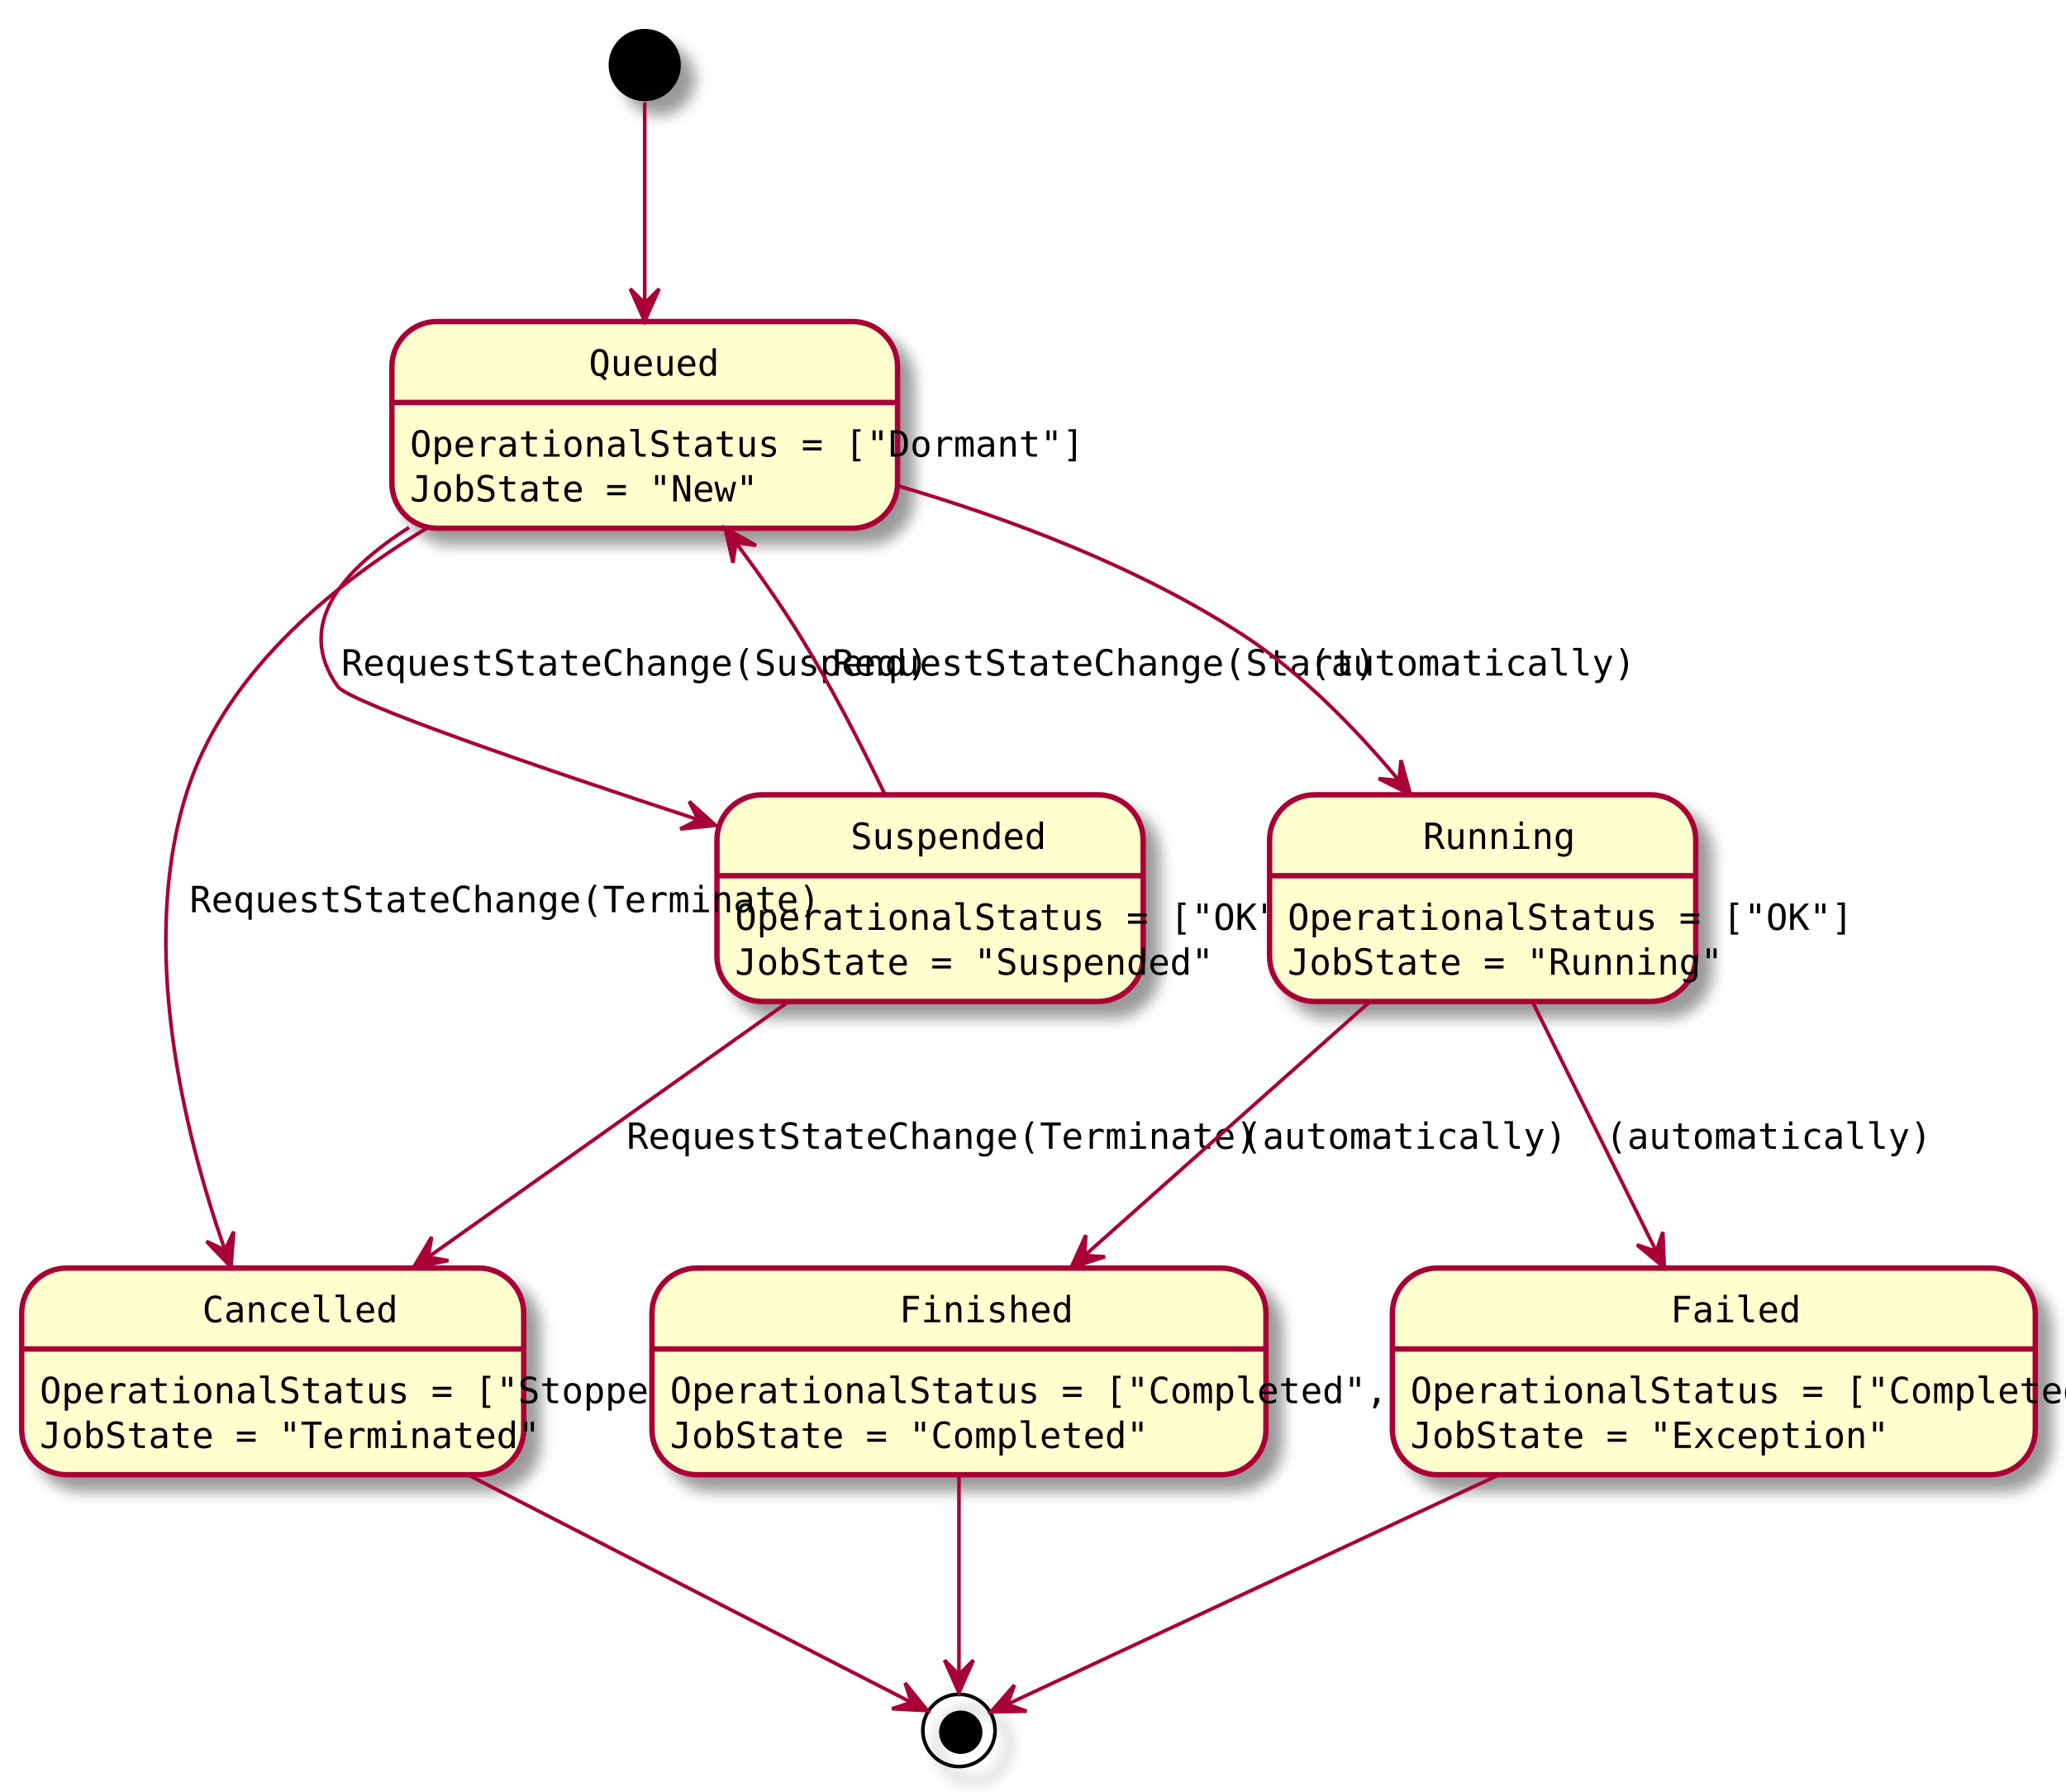
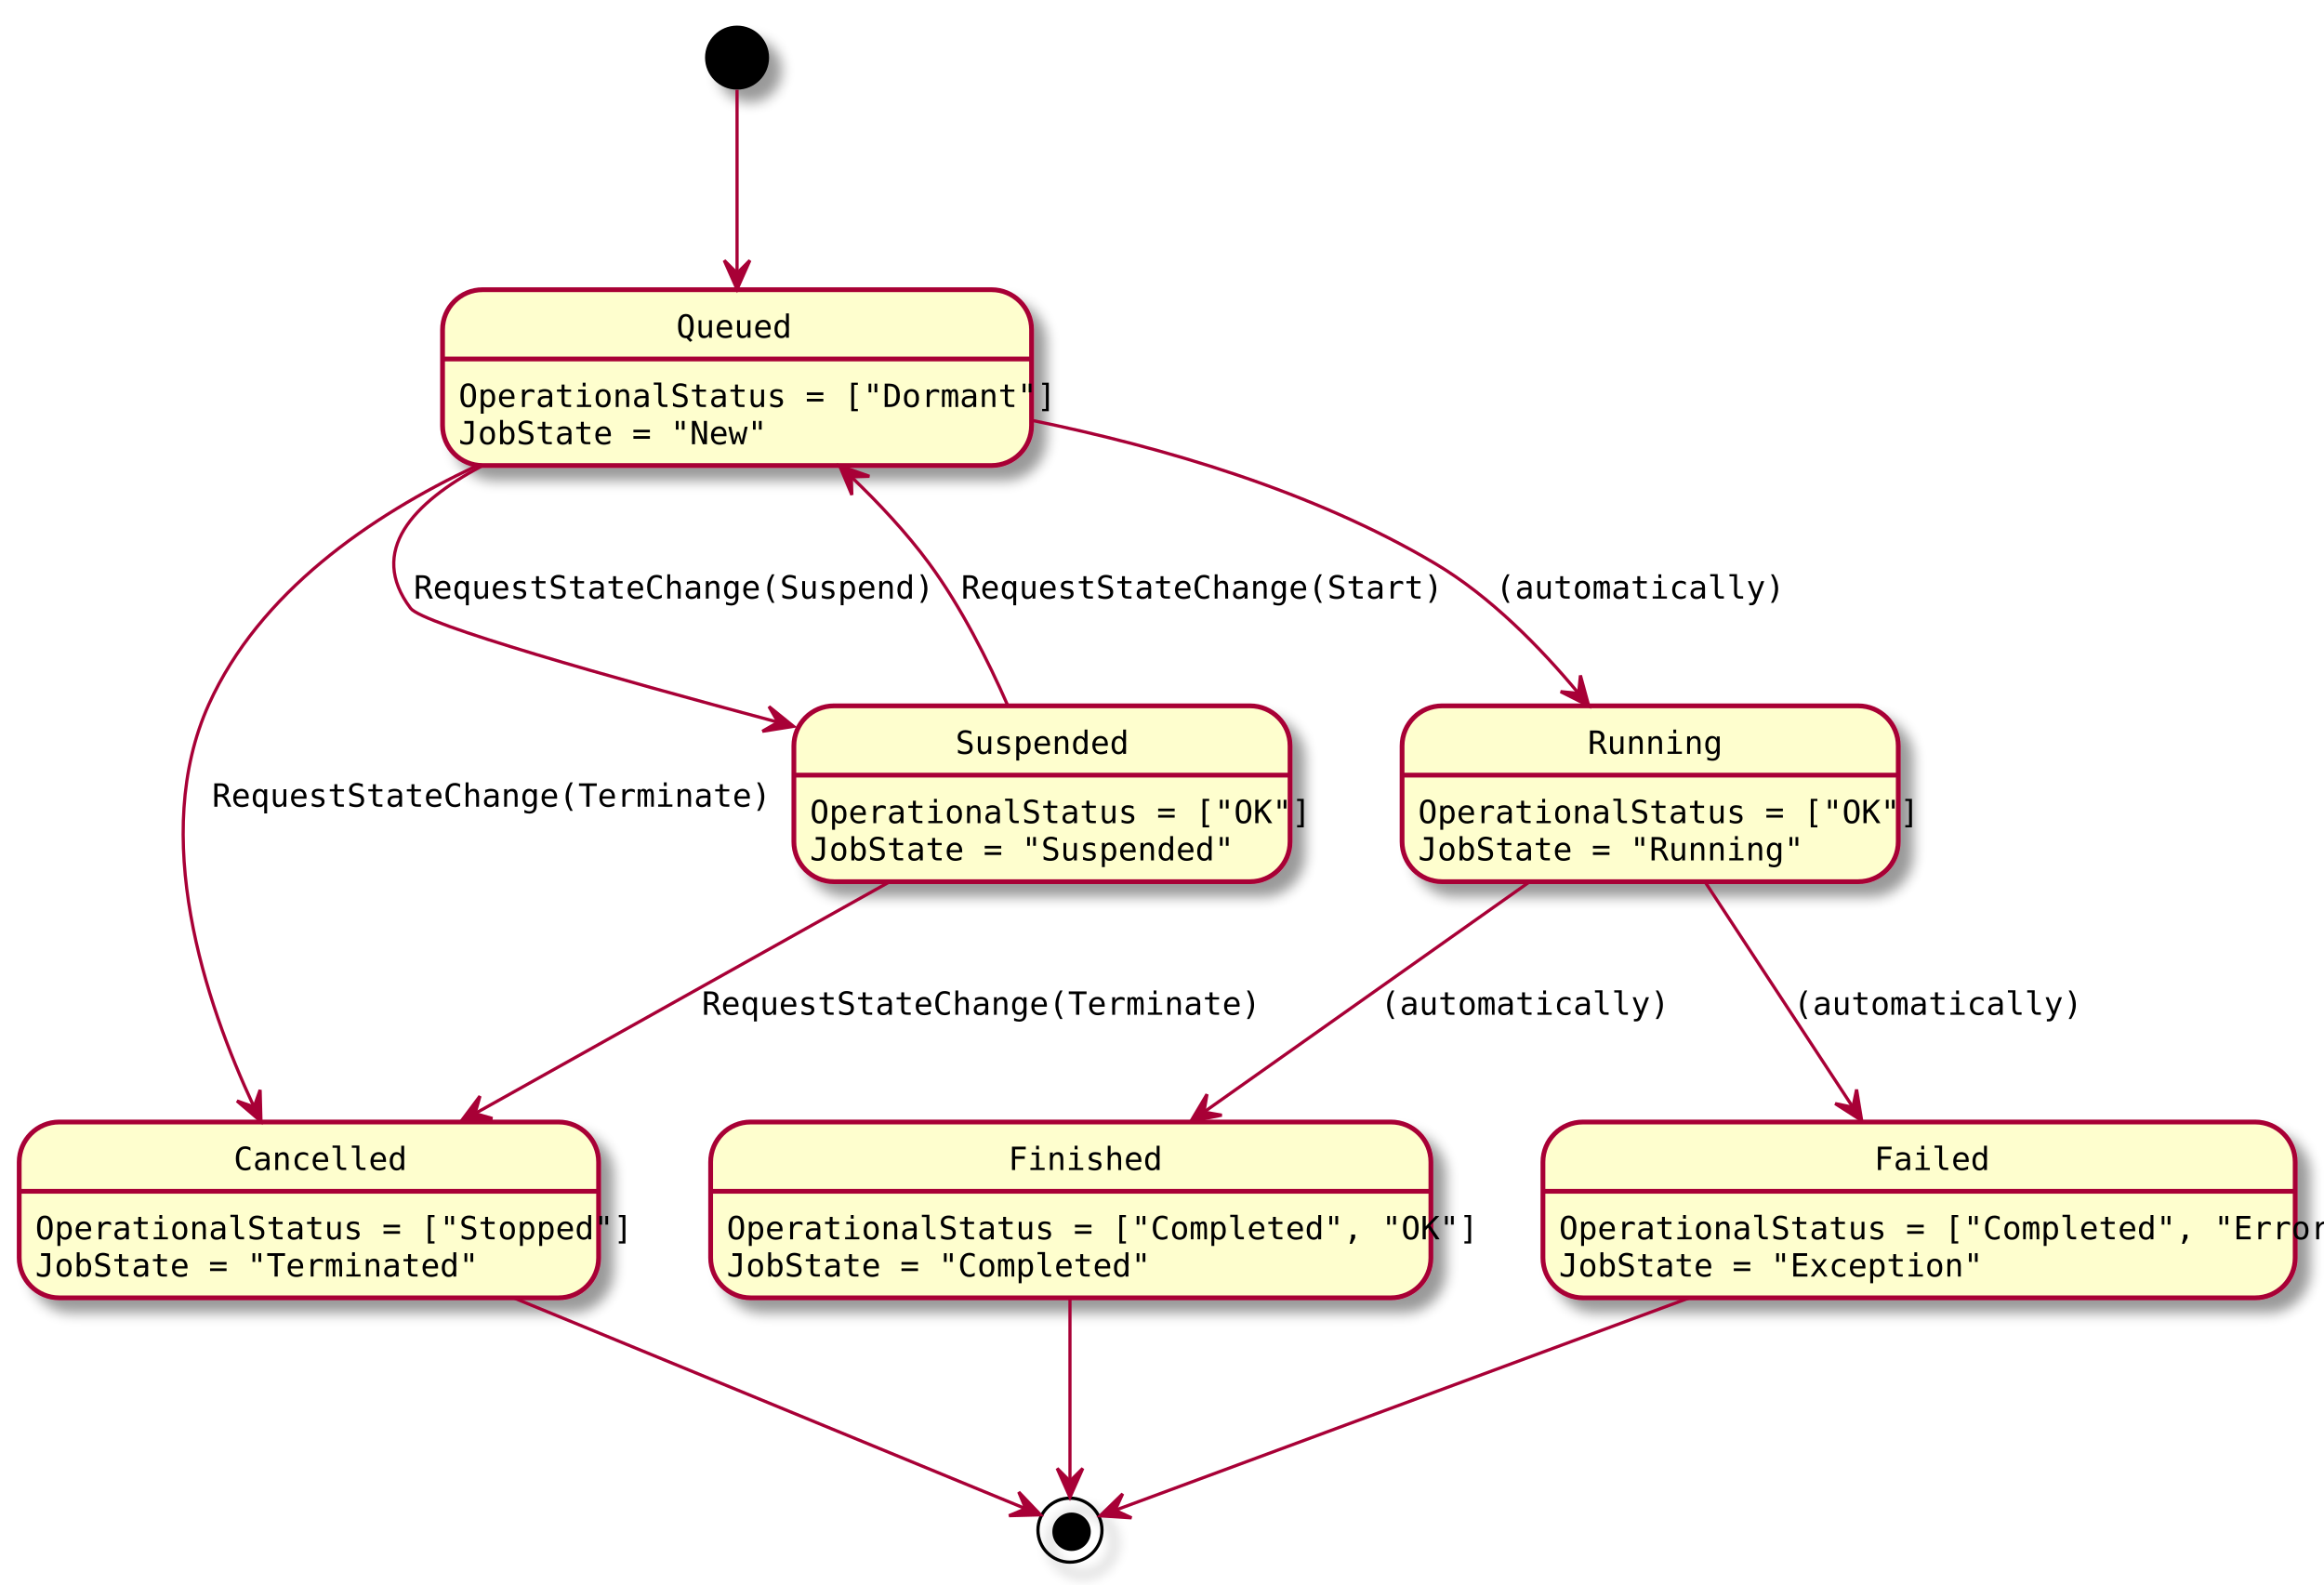
- <svg xmlns="http://www.w3.org/2000/svg" height="496pt" style="width:572px;height:496px;" version="1.1" viewBox="0 0 572 496" width="572pt">
+ <svg xmlns="http://www.w3.org/2000/svg" height="495pt" style="width:726px;height:495px;" version="1.1" viewBox="0 0 726 495" width="726pt">
  <defs>
    <filter height="300%" id="f1" width="300%" x="-1" y="-1">
-       <feGaussianBlur result="blurOut" stdDeviation="2.0" />
+       <feGaussianBlur result="blurOut" stdDeviation="2" />
      <feColorMatrix in="blurOut" result="blurOut2" type="matrix" values="0 0 0 0 0 0 0 0 0 0 0 0 0 0 0 0 0 0 .4 0" />
-       <feOffset dx="4.0" dy="4.0" in="blurOut2" result="blurOut3" />
+       <feOffset dx="4" dy="4" in="blurOut2" result="blurOut3" />
      <feBlend in="SourceGraphic" in2="blurOut3" mode="normal" />
    </filter>
  </defs>
  <g>
-     <ellipse cx="178.5" cy="18" fill="#000000" filter="url(#f1)" rx="10" ry="10" style="stroke: none; stroke-width: 1.0;" />
-     <rect fill="#FEFECE" filter="url(#f1)" height="57.219" rx="12.5" ry="12.5" style="stroke: #A80036; stroke-width: 1.5;" width="140" x="108.5" y="89" />
-     <line style="stroke: #A80036; stroke-width: 1.5;" x1="108.5" x2="248.5" y1="111.406" y2="111.406" />
-     <text fill="#000000" font-family="Monospace" font-size="10" lengthAdjust="spacingAndGlyphs" textLength="31" x="163" y="104">Queued</text>
-     <text fill="#000000" font-family="Monospace" font-size="10" lengthAdjust="spacingAndGlyphs" textLength="120" x="113.5" y="126.406">OperationalStatus = ["Dormant"]</text>
-     <text fill="#000000" font-family="Monospace" font-size="10" lengthAdjust="spacingAndGlyphs" textLength="65" x="113.5" y="138.812">JobState = "New"</text>
-     <rect fill="#FEFECE" filter="url(#f1)" height="57.219" rx="12.5" ry="12.5" style="stroke: #A80036; stroke-width: 1.5;" width="118" x="198.5" y="220" />
-     <line style="stroke: #A80036; stroke-width: 1.5;" x1="198.5" x2="316.5" y1="242.406" y2="242.406" />
-     <text fill="#000000" font-family="Monospace" font-size="10" lengthAdjust="spacingAndGlyphs" textLength="44" x="235.5" y="235">Suspended</text>
-     <text fill="#000000" font-family="Monospace" font-size="10" lengthAdjust="spacingAndGlyphs" textLength="98" x="203.5" y="257.406">OperationalStatus = ["OK"]</text>
-     <text fill="#000000" font-family="Monospace" font-size="10" lengthAdjust="spacingAndGlyphs" textLength="92" x="203.5" y="269.812">JobState = "Suspended"</text>
-     <rect fill="#FEFECE" filter="url(#f1)" height="57.219" rx="12.5" ry="12.5" style="stroke: #A80036; stroke-width: 1.5;" width="118" x="351.5" y="220" />
-     <line style="stroke: #A80036; stroke-width: 1.5;" x1="351.5" x2="469.5" y1="242.406" y2="242.406" />
-     <text fill="#000000" font-family="Monospace" font-size="10" lengthAdjust="spacingAndGlyphs" textLength="33" x="394" y="235">Running</text>
-     <text fill="#000000" font-family="Monospace" font-size="10" lengthAdjust="spacingAndGlyphs" textLength="98" x="356.5" y="257.406">OperationalStatus = ["OK"]</text>
-     <text fill="#000000" font-family="Monospace" font-size="10" lengthAdjust="spacingAndGlyphs" textLength="81" x="356.5" y="269.812">JobState = "Running"</text>
-     <rect fill="#FEFECE" filter="url(#f1)" height="57.219" rx="12.5" ry="12.5" style="stroke: #A80036; stroke-width: 1.5;" width="139" x="6" y="351" />
-     <line style="stroke: #A80036; stroke-width: 1.5;" x1="6" x2="145" y1="373.406" y2="373.406" />
-     <text fill="#000000" font-family="Monospace" font-size="10" lengthAdjust="spacingAndGlyphs" textLength="39" x="56" y="366">Cancelled</text>
-     <text fill="#000000" font-family="Monospace" font-size="10" lengthAdjust="spacingAndGlyphs" textLength="119" x="11" y="388.406">OperationalStatus = ["Stopped"]</text>
-     <text fill="#000000" font-family="Monospace" font-size="10" lengthAdjust="spacingAndGlyphs" textLength="92" x="11" y="400.812">JobState = "Terminated"</text>
-     <rect fill="#FEFECE" filter="url(#f1)" height="57.219" rx="12.5" ry="12.5" style="stroke: #A80036; stroke-width: 1.5;" width="170" x="180.5" y="351" />
-     <line style="stroke: #A80036; stroke-width: 1.5;" x1="180.5" x2="350.5" y1="373.406" y2="373.406" />
-     <text fill="#000000" font-family="Monospace" font-size="10" lengthAdjust="spacingAndGlyphs" textLength="33" x="249" y="366">Finished</text>
-     <text fill="#000000" font-family="Monospace" font-size="10" lengthAdjust="spacingAndGlyphs" textLength="150" x="185.5" y="388.406">OperationalStatus = ["Completed", "OK"]</text>
-     <text fill="#000000" font-family="Monospace" font-size="10" lengthAdjust="spacingAndGlyphs" textLength="90" x="185.5" y="400.812">JobState = "Completed"</text>
-     <rect fill="#FEFECE" filter="url(#f1)" height="57.219" rx="12.5" ry="12.5" style="stroke: #A80036; stroke-width: 1.5;" width="178" x="385.5" y="351" />
-     <line style="stroke: #A80036; stroke-width: 1.5;" x1="385.5" x2="563.5" y1="373.406" y2="373.406" />
-     <text fill="#000000" font-family="Monospace" font-size="10" lengthAdjust="spacingAndGlyphs" textLength="24" x="462.5" y="366">Failed</text>
-     <text fill="#000000" font-family="Monospace" font-size="10" lengthAdjust="spacingAndGlyphs" textLength="158" x="390.5" y="388.406">OperationalStatus = ["Completed", "Error"]</text>
-     <text fill="#000000" font-family="Monospace" font-size="10" lengthAdjust="spacingAndGlyphs" textLength="85" x="390.5" y="400.812">JobState = "Exception"</text>
-     <ellipse cx="265.5" cy="479" fill="none" filter="url(#f1)" rx="10" ry="10" style="stroke: #000000; stroke-width: 1.0;" />
-     <ellipse cx="266" cy="479.5" fill="#000000" rx="6" ry="6" style="stroke: none; stroke-width: 1.0;" />
-     <path d="M178.5,28.349 C178.5,40.983 178.5,64.164 178.5,83.584 " fill="none" style="stroke: #A80036; stroke-width: 1.0;" />
-     <polygon fill="#A80036" points="178.5,88.949,182.5,79.949,178.5,83.949,174.5,79.949,178.5,88.949" style="stroke: #A80036; stroke-width: 1.0;" />
-     <path d="M113.239,146.033 C94.337,158.059 81.621,173.247 93.5,190 C96.657,194.453 148.66,212.248 193.271,226.877 " fill="none" style="stroke: #A80036; stroke-width: 1.0;" />
-     <polygon fill="#A80036" points="198.115,228.463,190.806,221.861,193.363,226.907,188.317,229.464,198.115,228.463" style="stroke: #A80036; stroke-width: 1.0;" />
-     <text fill="#000000" font-family="Monospace" font-size="10" lengthAdjust="spacingAndGlyphs" textLength="122" x="94.5" y="187">RequestStateChange(Suspend)</text>
-     <path d="M244.92,219.725 C238.454,206.225 230.131,189.944 221.5,176 C216.241,167.504 210.06,158.691 204.049,150.593 " fill="none" style="stroke: #A80036; stroke-width: 1.0;" />
-     <polygon fill="#A80036" points="200.735,146.174,202.935,155.774,203.735,150.174,209.335,150.974,200.735,146.174" style="stroke: #A80036; stroke-width: 1.0;" />
-     <text fill="#000000" font-family="Monospace" font-size="10" lengthAdjust="spacingAndGlyphs" textLength="105" x="230.5" y="187">RequestStateChange(Start)</text>
-     <path d="M248.617,134.496 C279.622,143.596 315.533,157.046 344.5,176 C360.642,186.562 375.514,201.927 387.039,215.709 " fill="none" style="stroke: #A80036; stroke-width: 1.0;" />
-     <polygon fill="#A80036" points="390.506,219.928,387.884,210.435,387.332,216.064,381.702,215.512,390.506,219.928" style="stroke: #A80036; stroke-width: 1.0;" />
-     <text fill="#000000" font-family="Monospace" font-size="10" lengthAdjust="spacingAndGlyphs" textLength="56" x="362.5" y="187">(automatically)</text>
-     <path d="M118.195,146.182 C90.49,162.905 61.567,187.365 51.5,220 C38.457,262.284 50.873,313.183 62.155,345.686 " fill="none" style="stroke: #A80036; stroke-width: 1.0;" />
-     <polygon fill="#A80036" points="63.952,350.741,64.704,340.921,62.276,346.03,57.167,343.602,63.952,350.741" style="stroke: #A80036; stroke-width: 1.0;" />
-     <text fill="#000000" font-family="Monospace" font-size="10" lengthAdjust="spacingAndGlyphs" textLength="127" x="52.5" y="252.5">RequestStateChange(Terminate)</text>
-     <path d="M218.456,277.174 C189.188,297.919 149.136,326.308 118.871,347.759 " fill="none" style="stroke: #A80036; stroke-width: 1.0;" />
-     <polygon fill="#A80036" points="114.479,350.872,124.135,348.93,118.558,347.98,119.508,342.404,114.479,350.872" style="stroke: #A80036; stroke-width: 1.0;" />
-     <text fill="#000000" font-family="Monospace" font-size="10" lengthAdjust="spacingAndGlyphs" textLength="127" x="173.5" y="318">RequestStateChange(Terminate)</text>
-     <path d="M379.394,277.174 C356.171,297.834 324.427,326.075 300.351,347.495 " fill="none" style="stroke: #A80036; stroke-width: 1.0;" />
-     <polygon fill="#A80036" points="296.555,350.872,305.938,347.877,300.29,347.548,300.619,341.901,296.555,350.872" style="stroke: #A80036; stroke-width: 1.0;" />
-     <text fill="#000000" font-family="Monospace" font-size="10" lengthAdjust="spacingAndGlyphs" textLength="56" x="343.5" y="318">(automatically)</text>
-     <path d="M424.23,277.174 C434.269,297.409 447.916,324.916 458.457,346.164 " fill="none" style="stroke: #A80036; stroke-width: 1.0;" />
-     <polygon fill="#A80036" points="460.793,350.872,460.376,341.032,458.571,346.393,453.21,344.588,460.793,350.872" style="stroke: #A80036; stroke-width: 1.0;" />
-     <text fill="#000000" font-family="Monospace" font-size="10" lengthAdjust="spacingAndGlyphs" textLength="56" x="444.5" y="318">(automatically)</text>
-     <path d="M265.5,408.179 C265.5,426.071 265.5,448.654 265.5,463.209 " fill="none" style="stroke: #A80036; stroke-width: 1.0;" />
-     <polygon fill="#A80036" points="265.5,468.552,269.5,459.552,265.5,463.552,261.5,459.552,265.5,468.552" style="stroke: #A80036; stroke-width: 1.0;" />
-     <path d="M415.447,408.049 C368.401,429.996 306.093,459.063 279.019,471.693 " fill="none" style="stroke: #A80036; stroke-width: 1.0;" />
-     <polygon fill="#A80036" points="274.385,473.855,284.232,473.674,278.916,471.741,280.849,466.425,274.385,473.855" style="stroke: #A80036; stroke-width: 1.0;" />
-     <path d="M129.185,408.049 C171.365,429.694 227.04,458.264 252.175,471.162 " fill="none" style="stroke: #A80036; stroke-width: 1.0;" />
-     <polygon fill="#A80036" points="256.782,473.526,250.601,465.858,252.334,471.243,246.948,472.976,256.782,473.526" style="stroke: #A80036; stroke-width: 1.0;" />
+     <ellipse cx="230.25" cy="18" fill="#000000" filter="url(#f1)" rx="10" ry="10" style="stroke: none; stroke-width: 1.0;" />
+     <rect fill="#FEFECE" filter="url(#f1)" height="54.922" rx="12.5" ry="12.5" style="stroke: #A80036; stroke-width: 1.5;" width="184" x="138.25" y="90.5" />
+     <line style="stroke: #A80036; stroke-width: 1.5;" x1="138.25" x2="322.25" y1="112.141" y2="112.141" />
+     <text fill="#000000" font-family="Monospace" font-size="10" lengthAdjust="spacingAndGlyphs" textLength="38" x="211.25" y="105.5">Queued</text>
+     <text fill="#000000" font-family="Monospace" font-size="10" lengthAdjust="spacingAndGlyphs" textLength="164" x="143.25" y="127.141">OperationalStatus = ["Dormant"]</text>
+     <text fill="#000000" font-family="Monospace" font-size="10" lengthAdjust="spacingAndGlyphs" textLength="88" x="143.25" y="138.781">JobState = "New"</text>
+     <rect fill="#FEFECE" filter="url(#f1)" height="54.922" rx="12.5" ry="12.5" style="stroke: #A80036; stroke-width: 1.5;" width="155" x="248" y="220.5" />
+     <line style="stroke: #A80036; stroke-width: 1.5;" x1="248" x2="403" y1="242.141" y2="242.141" />
+     <text fill="#000000" font-family="Monospace" font-size="10" lengthAdjust="spacingAndGlyphs" textLength="54" x="298.5" y="235.5">Suspended</text>
+     <text fill="#000000" font-family="Monospace" font-size="10" lengthAdjust="spacingAndGlyphs" textLength="135" x="253" y="257.141">OperationalStatus = ["OK"]</text>
+     <text fill="#000000" font-family="Monospace" font-size="10" lengthAdjust="spacingAndGlyphs" textLength="120" x="253" y="268.781">JobState = "Suspended"</text>
+     <rect fill="#FEFECE" filter="url(#f1)" height="54.922" rx="12.5" ry="12.5" style="stroke: #A80036; stroke-width: 1.5;" width="155" x="438" y="220.5" />
+     <line style="stroke: #A80036; stroke-width: 1.5;" x1="438" x2="593" y1="242.141" y2="242.141" />
+     <text fill="#000000" font-family="Monospace" font-size="10" lengthAdjust="spacingAndGlyphs" textLength="39" x="496" y="235.5">Running</text>
+     <text fill="#000000" font-family="Monospace" font-size="10" lengthAdjust="spacingAndGlyphs" textLength="135" x="443" y="257.141">OperationalStatus = ["OK"]</text>
+     <text fill="#000000" font-family="Monospace" font-size="10" lengthAdjust="spacingAndGlyphs" textLength="105" x="443" y="268.781">JobState = "Running"</text>
+     <rect fill="#FEFECE" filter="url(#f1)" height="54.922" rx="12.5" ry="12.5" style="stroke: #A80036; stroke-width: 1.5;" width="181" x="6" y="350.5" />
+     <line style="stroke: #A80036; stroke-width: 1.5;" x1="6" x2="187" y1="372.141" y2="372.141" />
+     <text fill="#000000" font-family="Monospace" font-size="10" lengthAdjust="spacingAndGlyphs" textLength="47" x="73" y="365.5">Cancelled</text>
+     <text fill="#000000" font-family="Monospace" font-size="10" lengthAdjust="spacingAndGlyphs" textLength="161" x="11" y="387.141">OperationalStatus = ["Stopped"]</text>
+     <text fill="#000000" font-family="Monospace" font-size="10" lengthAdjust="spacingAndGlyphs" textLength="121" x="11" y="398.781">JobState = "Terminated"</text>
+     <rect fill="#FEFECE" filter="url(#f1)" height="54.922" rx="12.5" ry="12.5" style="stroke: #A80036; stroke-width: 1.5;" width="225" x="222" y="350.5" />
+     <line style="stroke: #A80036; stroke-width: 1.5;" x1="222" x2="447" y1="372.141" y2="372.141" />
+     <text fill="#000000" font-family="Monospace" font-size="10" lengthAdjust="spacingAndGlyphs" textLength="39" x="315" y="365.5">Finished</text>
+     <text fill="#000000" font-family="Monospace" font-size="10" lengthAdjust="spacingAndGlyphs" textLength="205" x="227" y="387.141">OperationalStatus = ["Completed", "OK"]</text>
+     <text fill="#000000" font-family="Monospace" font-size="10" lengthAdjust="spacingAndGlyphs" textLength="120" x="227" y="398.781">JobState = "Completed"</text>
+     <rect fill="#FEFECE" filter="url(#f1)" height="54.922" rx="12.5" ry="12.5" style="stroke: #A80036; stroke-width: 1.5;" width="235" x="482" y="350.5" />
+     <line style="stroke: #A80036; stroke-width: 1.5;" x1="482" x2="717" y1="372.141" y2="372.141" />
+     <text fill="#000000" font-family="Monospace" font-size="10" lengthAdjust="spacingAndGlyphs" textLength="28" x="585.5" y="365.5">Failed</text>
+     <text fill="#000000" font-family="Monospace" font-size="10" lengthAdjust="spacingAndGlyphs" textLength="215" x="487" y="387.141">OperationalStatus = ["Completed", "Error"]</text>
+     <text fill="#000000" font-family="Monospace" font-size="10" lengthAdjust="spacingAndGlyphs" textLength="114" x="487" y="398.781">JobState = "Exception"</text>
+     <ellipse cx="334.25" cy="478" fill="none" filter="url(#f1)" rx="10" ry="10" style="stroke: #000000; stroke-width: 1.0;" />
+     <ellipse cx="334.75" cy="478.5" fill="#000000" rx="6" ry="6" style="stroke: none; stroke-width: 1.0;" />
+     <path d="M230.25,28.044 C230.25,40.919 230.25,65.182 230.25,85.12 " fill="none" style="stroke: #A80036; stroke-width: 1.0;" />
+     <polygon fill="#A80036" points="230.25,90.351,234.25,81.351,230.25,85.351,226.25,81.351,230.25,90.351" style="stroke: #A80036; stroke-width: 1.0;" />
+     <path d="M150.502,145.564 C128.936,157.127 114.832,172.149 128.25,190 C131.993,194.98 190.547,211.557 242.85,225.559 " fill="none" style="stroke: #A80036; stroke-width: 1.0;" />
+     <polygon fill="#A80036" points="247.889,226.906,240.227,220.718,243.059,225.615,238.161,228.446,247.889,226.906" style="stroke: #A80036; stroke-width: 1.0;" />
+     <text fill="#000000" font-family="Monospace" font-size="10" lengthAdjust="spacingAndGlyphs" textLength="155" x="129.25" y="187">RequestStateChange(Suspend)</text>
+     <path d="M314.839,220.444 C308.741,206.536 300.27,189.613 290.25,176 C283.245,166.483 274.547,157.197 265.968,148.977 " fill="none" style="stroke: #A80036; stroke-width: 1.0;" />
+     <polygon fill="#A80036" points="262.304,145.521,266.109,154.605,265.942,148.951,271.597,148.784,262.304,145.521" style="stroke: #A80036; stroke-width: 1.0;" />
+     <text fill="#000000" font-family="Monospace" font-size="10" lengthAdjust="spacingAndGlyphs" textLength="138" x="300.25" y="187">RequestStateChange(Start)</text>
+     <path d="M322.457,131.333 C363.084,139.652 410.139,153.41 448.25,176 C465.575,186.269 481.252,202.302 493.078,216.536 " fill="none" style="stroke: #A80036; stroke-width: 1.0;" />
+     <polygon fill="#A80036" points="496.309,220.496,493.718,210.994,493.148,216.622,487.52,216.052,496.309,220.496" style="stroke: #A80036; stroke-width: 1.0;" />
+     <text fill="#000000" font-family="Monospace" font-size="10" lengthAdjust="spacingAndGlyphs" textLength="73" x="467.25" y="187">(automatically)</text>
+     <path d="M148.827,145.548 C115.467,161.266 81.022,185.111 65.25,220 C46.706,261.021 64.055,313.01 79.29,345.649 " fill="none" style="stroke: #A80036; stroke-width: 1.0;" />
+     <polygon fill="#A80036" points="81.518,350.321,81.256,340.476,79.366,345.808,74.034,343.918,81.518,350.321" style="stroke: #A80036; stroke-width: 1.0;" />
+     <text fill="#000000" font-family="Monospace" font-size="10" lengthAdjust="spacingAndGlyphs" textLength="162" x="66.25" y="252">RequestStateChange(Terminate)</text>
+     <path d="M277.801,275.522 C240.16,296.561 187.592,325.944 148.704,347.681 " fill="none" style="stroke: #A80036; stroke-width: 1.0;" />
+     <polygon fill="#A80036" points="144.032,350.292,153.84,349.391,148.396,347.852,149.936,342.409,144.032,350.292" style="stroke: #A80036; stroke-width: 1.0;" />
+     <text fill="#000000" font-family="Monospace" font-size="10" lengthAdjust="spacingAndGlyphs" textLength="162" x="219.25" y="317">RequestStateChange(Terminate)</text>
+     <path d="M477.747,275.522 C448.237,296.39 407.121,325.467 376.461,347.149 " fill="none" style="stroke: #A80036; stroke-width: 1.0;" />
+     <polygon fill="#A80036" points="372.016,350.292,381.673,348.36,376.098,347.404,377.053,341.829,372.016,350.292" style="stroke: #A80036; stroke-width: 1.0;" />
+     <text fill="#000000" font-family="Monospace" font-size="10" lengthAdjust="spacingAndGlyphs" textLength="73" x="431.25" y="317">(automatically)</text>
+     <path d="M532.655,275.522 C546.08,295.979 564.682,324.325 578.814,345.86 " fill="none" style="stroke: #A80036; stroke-width: 1.0;" />
+     <polygon fill="#A80036" points="581.578,350.072,579.982,340.353,578.834,345.892,573.295,344.744,581.578,350.072" style="stroke: #A80036; stroke-width: 1.0;" />
+     <text fill="#000000" font-family="Monospace" font-size="10" lengthAdjust="spacingAndGlyphs" textLength="73" x="560.25" y="317">(automatically)</text>
+     <path d="M334.25,405.52 C334.25,423.897 334.25,447.66 334.25,462.62 " fill="none" style="stroke: #A80036; stroke-width: 1.0;" />
+     <polygon fill="#A80036" points="334.25,467.707,338.25,458.707,334.25,462.707,330.25,458.707,334.25,467.707" style="stroke: #A80036; stroke-width: 1.0;" />
+     <path d="M527.537,405.52 C465.846,428.334 381.708,459.449 348.533,471.718 " fill="none" style="stroke: #A80036; stroke-width: 1.0;" />
+     <polygon fill="#A80036" points="343.657,473.521,353.486,474.151,348.347,471.787,350.711,466.648,343.657,473.521" style="stroke: #A80036; stroke-width: 1.0;" />
+     <path d="M160.656,405.52 C215.314,428.026 289.589,458.61 320.19,471.211 " fill="none" style="stroke: #A80036; stroke-width: 1.0;" />
+     <polygon fill="#A80036" points="325.05,473.212,318.252,466.086,320.427,471.308,315.205,473.483,325.05,473.212" style="stroke: #A80036; stroke-width: 1.0;" />
  </g>
</svg>
